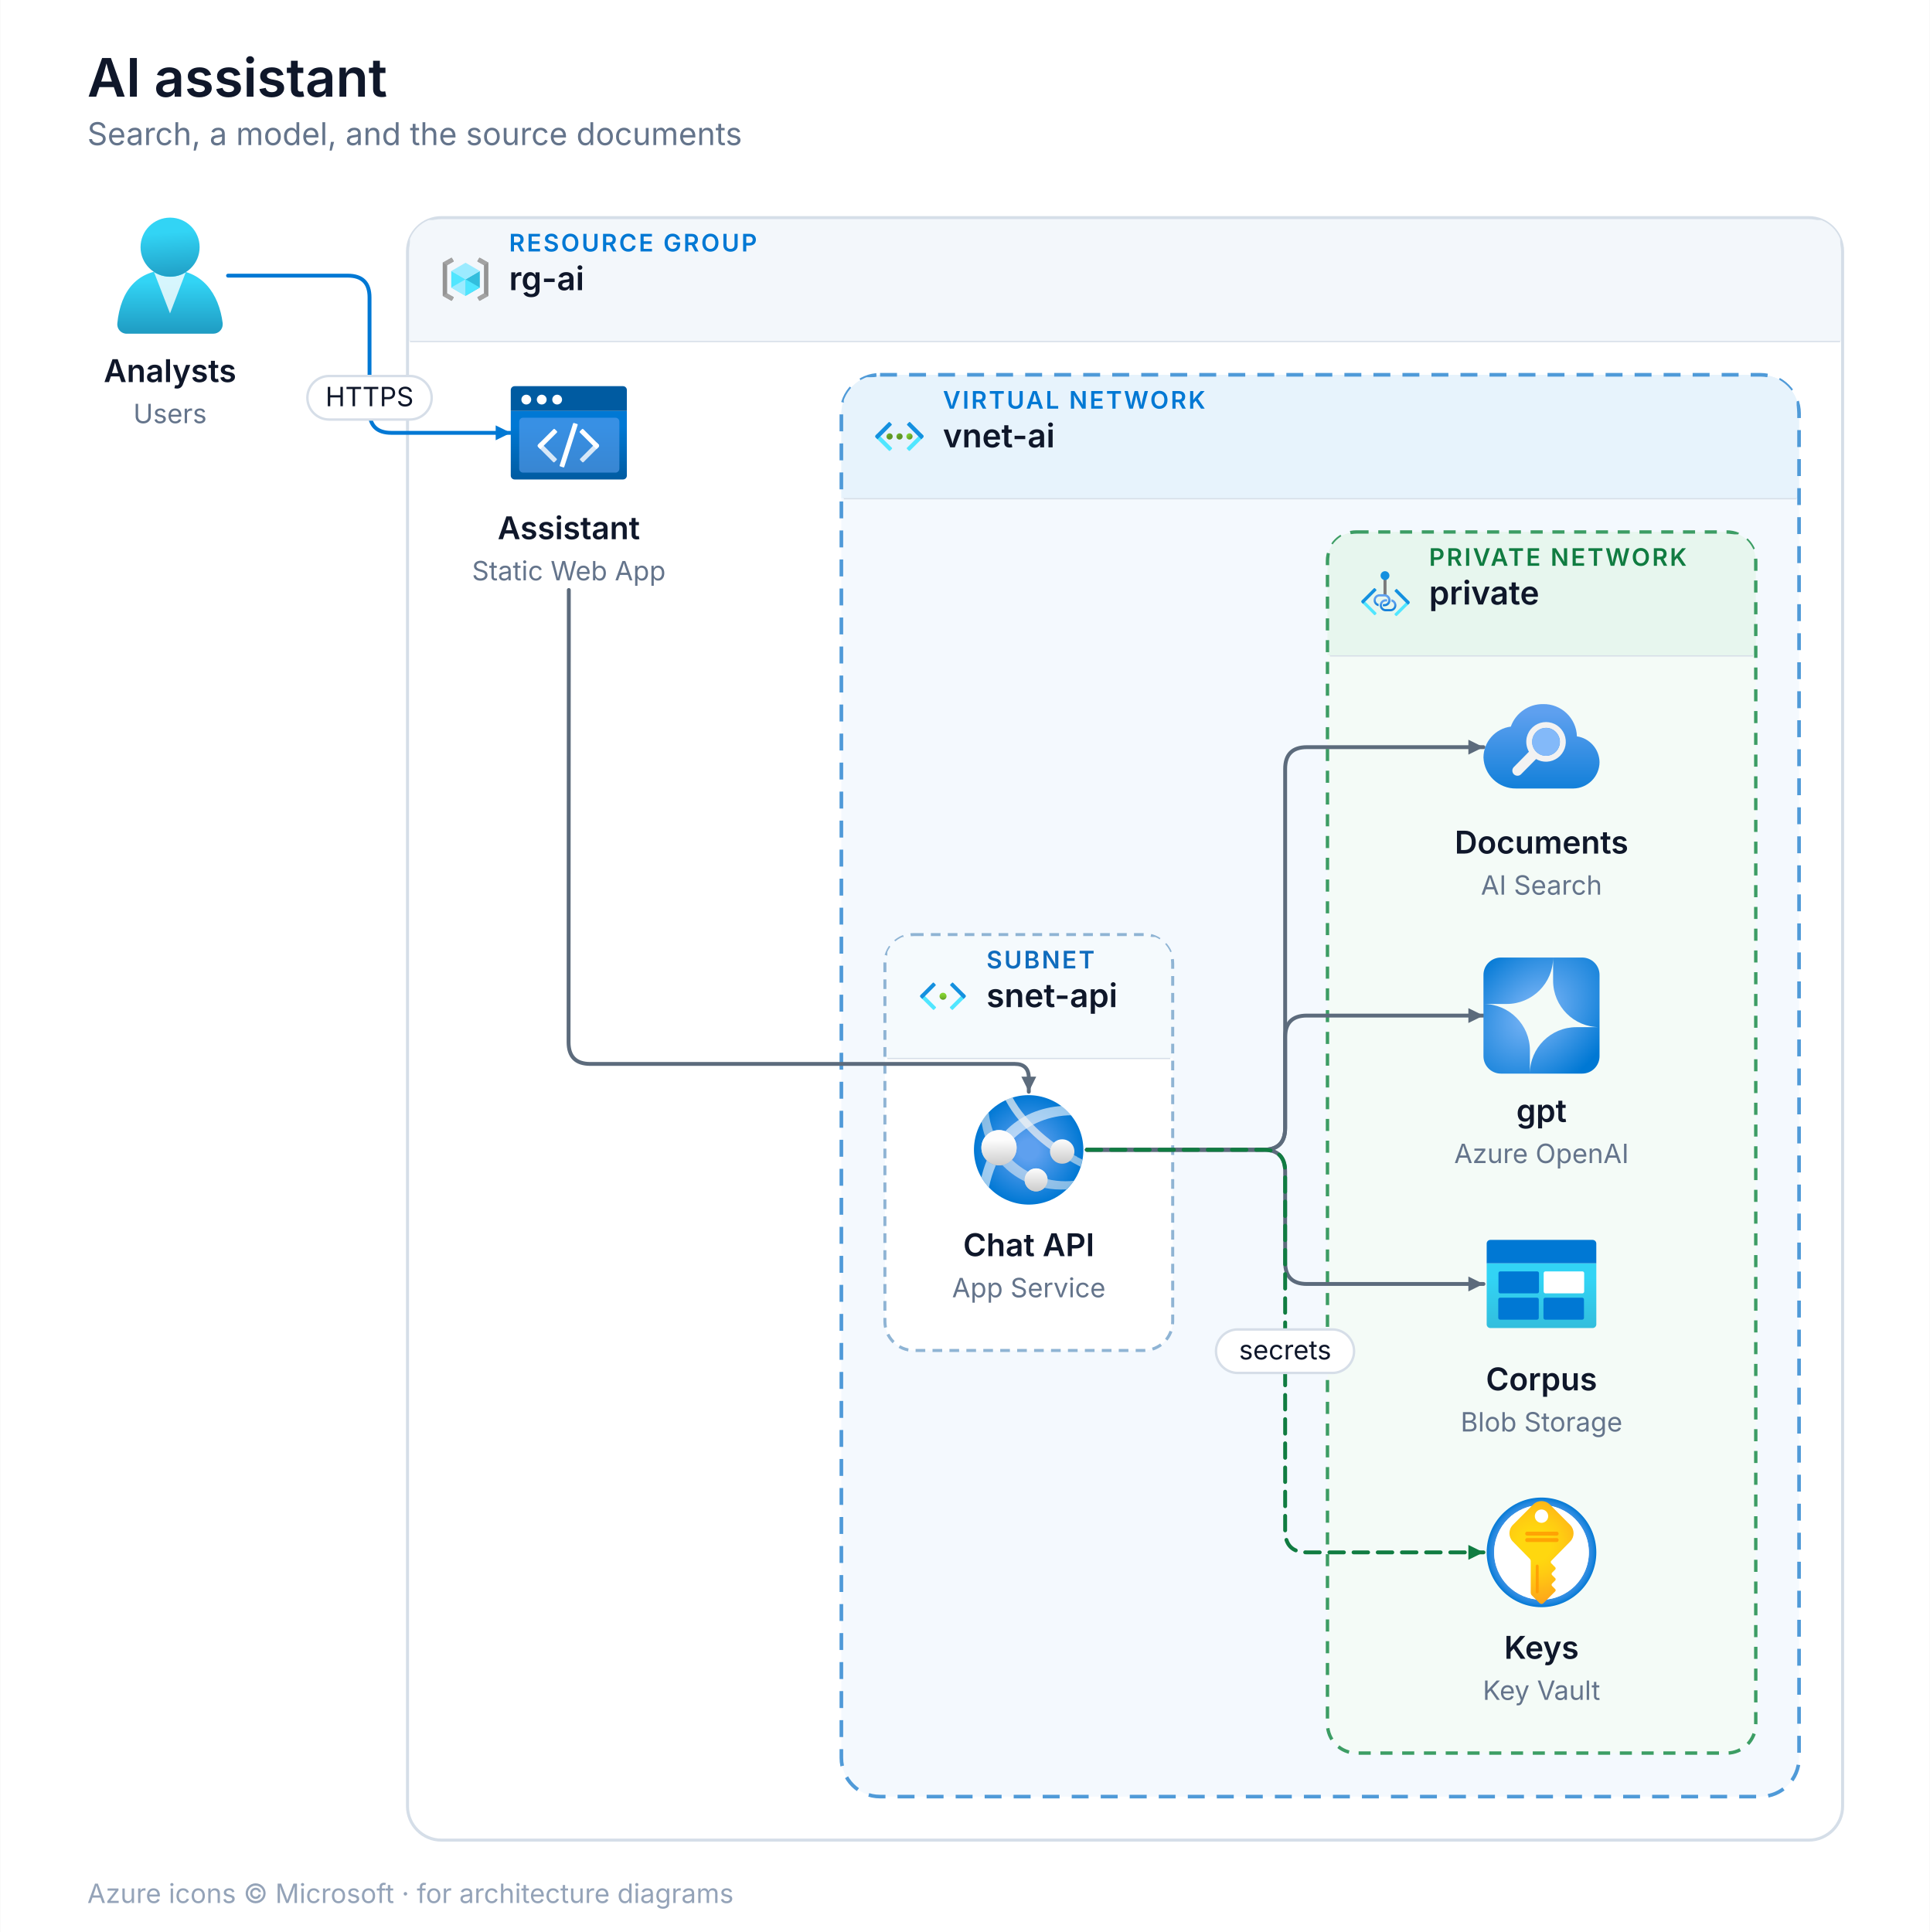
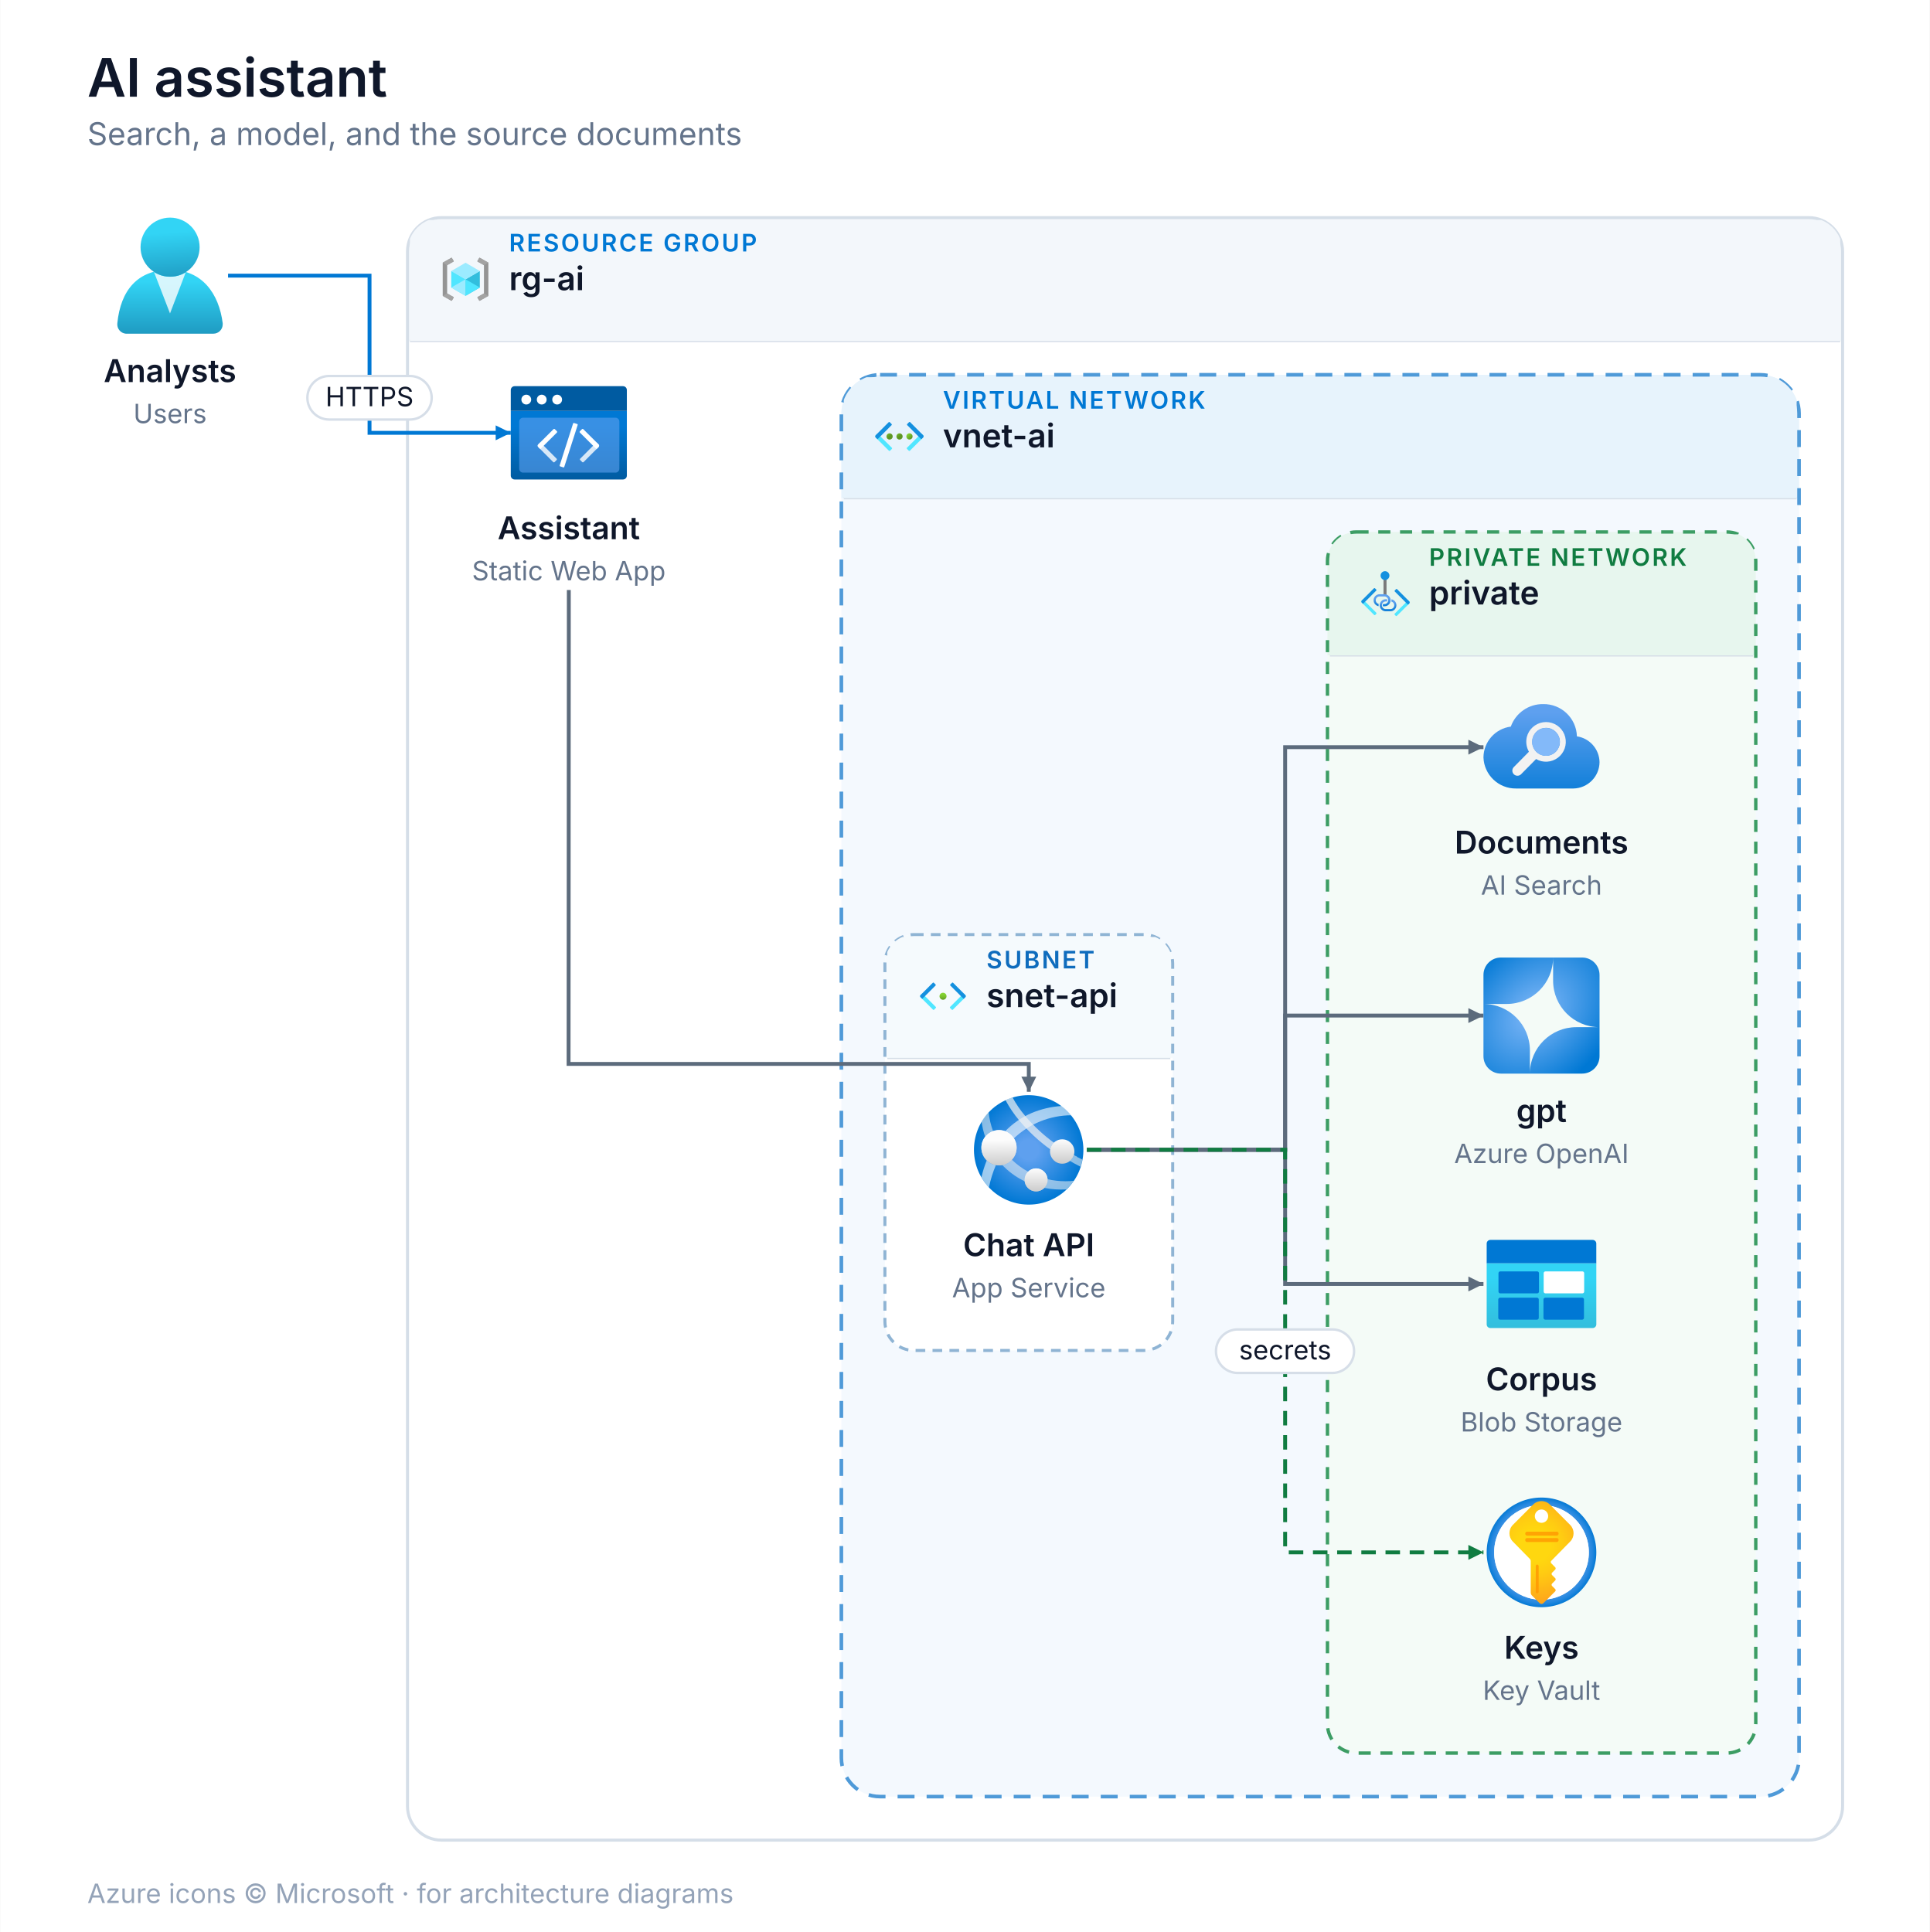
<svg xmlns="http://www.w3.org/2000/svg" width="798" height="799" viewBox="0 0 797.8 799.0" role="img" text-rendering="optimizeLegibility">
  <rect width="100%" height="100%" fill="#FFFFFF" />
  <defs>
    <marker id="arrow-0078D4" viewBox="0 0 10 10" refX="8.6" refY="5" markerWidth="8" markerHeight="8" orient="auto-start-reverse" markerUnits="userSpaceOnUse">
      <path d="M0.8 1.15 L8.6 5 L0.8 8.85 Z" fill="#0078D4" />
    </marker>
    <marker id="arrow-107C41" viewBox="0 0 10 10" refX="8.6" refY="5" markerWidth="8" markerHeight="8" orient="auto-start-reverse" markerUnits="userSpaceOnUse">
      <path d="M0.8 1.15 L8.6 5 L0.8 8.85 Z" fill="#107C41" />
    </marker>
    <marker id="arrow-5C6B7C" viewBox="0 0 10 10" refX="8.6" refY="5" markerWidth="8" markerHeight="8" orient="auto-start-reverse" markerUnits="userSpaceOnUse">
      <path d="M0.8 1.15 L8.6 5 L0.8 8.85 Z" fill="#5C6B7C" />
    </marker>
    <clipPath id="clip1">
      <rect x="168.4" y="90.0" width="593.4" height="671.0" rx="14" />
    </clipPath>
    <clipPath id="clip2">
      <rect x="347.8" y="155.0" width="396.0" height="588.0" rx="16" />
    </clipPath>
    <clipPath id="clip3">
      <rect x="365.8" y="386.5" width="119.0" height="172.0" rx="12" />
    </clipPath>
    <clipPath id="clip4">
      <rect x="548.8" y="220.0" width="177.1" height="505.0" rx="12" />
    </clipPath>
  </defs>
  <g clip-path="url(#clip1)">
    <rect x="168.4" y="90.0" width="593.4" height="671.0" fill="#FFFFFF" />
    <rect x="168.4" y="90.0" width="593.4" height="51.0" fill="#F3F7FB" />
  </g>
  <rect x="168.4" y="90.0" width="593.4" height="671.0" rx="14" ry="14" fill="none" stroke="#D5DEE8" stroke-width="1.25" />
  <line x1="169.4" y1="141.0" x2="760.8" y2="141.0" stroke="#D6DEE8" stroke-width="1" />
  <g clip-path="url(#clip2)">
    <rect x="347.8" y="155.0" width="396.0" height="588.0" fill="#F4F9FE" />
    <rect x="347.8" y="155.0" width="396.0" height="51.0" fill="#E7F3FC" />
  </g>
  <rect x="347.8" y="155.0" width="396.0" height="588.0" rx="16" ry="16" fill="none" stroke="#4F9AD8" stroke-width="1.5" stroke-dasharray="7 5" />
  <line x1="348.8" y1="206.0" x2="742.8" y2="206.0" stroke="#D6DEE8" stroke-width="1" />
  <g clip-path="url(#clip3)">
    <rect x="365.8" y="386.5" width="119.0" height="172.0" fill="#FFFFFF" />
    <rect x="365.8" y="386.5" width="119.0" height="51.0" fill="#F5FAFD" />
  </g>
  <rect x="365.8" y="386.5" width="119.0" height="172.0" rx="12" ry="12" fill="none" stroke="#8FB4D4" stroke-width="1.25" stroke-dasharray="4 3" />
  <line x1="366.8" y1="437.5" x2="483.8" y2="437.5" stroke="#D6DEE8" stroke-width="1" />
  <g clip-path="url(#clip4)">
    <rect x="548.8" y="220.0" width="177.1" height="505.0" fill="#F4FBF7" />
    <rect x="548.8" y="220.0" width="177.1" height="51.0" fill="#E7F6EE" />
  </g>
  <rect x="548.8" y="220.0" width="177.1" height="505.0" rx="12" ry="12" fill="none" stroke="#3C9D64" stroke-width="1.4" stroke-dasharray="5 4" />
  <line x1="549.8" y1="271.0" x2="724.8" y2="271.0" stroke="#D6DEE8" stroke-width="1" />
-   <path d="M 94.2 114.0 L 143.7 114.0 Q 152.7 114.0 152.7 123.0 L 152.7 170.0 Q 152.7 179.0 161.7 179.0 L 211.1 179.0" fill="none" stroke="#0078D4" stroke-width="1.6" stroke-linecap="round" stroke-linejoin="round" marker-end="url(#arrow-0078D4)" />
-   <path d="M 235.1 244.0 L 235.1 252.0 Q 235.1 260.0 235.1 268.0 L 235.0 431.0 Q 235.0 440.0 244.0 440.0 L 419.5 440.0 Q 425.3 440.0 425.3 445.8 L 425.3 451.5" fill="none" stroke="#5C6B7C" stroke-width="1.6" stroke-linecap="round" stroke-linejoin="round" marker-end="url(#arrow-5C6B7C)" />
-   <path d="M 449.3 475.5 L 522.3 475.5 Q 531.3 475.5 531.3 466.5 L 531.3 318.0 Q 531.3 309.0 540.3 309.0 L 613.3 309.0" fill="none" stroke="#5C6B7C" stroke-width="1.6" stroke-linecap="round" stroke-linejoin="round" marker-end="url(#arrow-5C6B7C)" />
-   <path d="M 449.3 475.5 L 522.3 475.5 Q 531.3 475.5 531.3 466.5 L 531.3 429.0 Q 531.3 420.0 540.3 420.0 L 613.3 420.0" fill="none" stroke="#5C6B7C" stroke-width="1.6" stroke-linecap="round" stroke-linejoin="round" marker-end="url(#arrow-5C6B7C)" />
-   <path d="M 449.3 475.5 L 522.3 475.5 Q 531.3 475.5 531.3 484.5 L 531.3 522.0 Q 531.3 531.0 540.3 531.0 L 613.3 531.0" fill="none" stroke="#5C6B7C" stroke-width="1.6" stroke-linecap="round" stroke-linejoin="round" marker-end="url(#arrow-5C6B7C)" />
-   <path d="M 449.3 475.5 L 522.3 475.5 Q 531.3 475.5 531.3 484.5 L 531.3 633.0 Q 531.3 642.0 540.3 642.0 L 613.3 642.0" fill="none" stroke="#107C41" stroke-width="1.6" stroke-linecap="round" stroke-linejoin="round" stroke-dasharray="6 4" marker-end="url(#arrow-107C41)" />
+   <path d="M 94.2 114.0 L 110.2 114.0 L 152.7 114.0 L 152.7 179.0 L 195.1 179.0 L 211.1 179.0" fill="none" stroke="#0078D4" stroke-width="1.6" stroke-linecap="butt" stroke-linejoin="miter" marker-end="url(#arrow-0078D4)" />
+   <path d="M 235.1 244.0 L 235.1 260.0 L 235.0 440.0 L 425.3 440.0 L 425.3 451.5" fill="none" stroke="#5C6B7C" stroke-width="1.6" stroke-linecap="butt" stroke-linejoin="miter" marker-end="url(#arrow-5C6B7C)" />
+   <path d="M 449.3 475.5 L 465.3 475.5 L 531.3 475.5 L 531.3 309.0 L 597.3 309.0 L 613.3 309.0" fill="none" stroke="#5C6B7C" stroke-width="1.6" stroke-linecap="butt" stroke-linejoin="miter" marker-end="url(#arrow-5C6B7C)" />
+   <path d="M 449.3 475.5 L 465.3 475.5 L 531.3 475.5 L 531.3 420.0 L 597.3 420.0 L 613.3 420.0" fill="none" stroke="#5C6B7C" stroke-width="1.6" stroke-linecap="butt" stroke-linejoin="miter" marker-end="url(#arrow-5C6B7C)" />
+   <path d="M 449.3 475.5 L 465.3 475.5 L 531.3 475.5 L 531.3 531.0 L 597.3 531.0 L 613.3 531.0" fill="none" stroke="#5C6B7C" stroke-width="1.6" stroke-linecap="butt" stroke-linejoin="miter" marker-end="url(#arrow-5C6B7C)" />
+   <path d="M 449.3 475.5 L 465.3 475.5 L 531.3 475.5 L 531.3 642.0 L 597.3 642.0 L 613.3 642.0" fill="none" stroke="#107C41" stroke-width="1.6" stroke-linecap="butt" stroke-linejoin="miter" stroke-dasharray="6 4" marker-end="url(#arrow-107C41)" />
  <g clip-path="url(#clip1)">
    <rect x="169.4" y="91.0" width="591.4" height="50.0" fill="#F3F7FB" />
  </g>
  <svg x="182.4" y="105.5" width="20.0" height="20.0" viewBox="0 0 18 18" preserveAspectRatio="xMidYMid meet" overflow="visible">
    <g>
      <g>
        <path d="M.5,15.08a.16.16,0,0,0,.08.14l1.16.65L3.7,17a.17.17,0,0,0,.23-.06l.66-1.12a.16.16,0,0,0-.06-.21l-2.3-1.3a.17.17,0,0,1-.08-.14V3.85a.16.16,0,0,1,.08-.14l2.3-1.3a.16.16,0,0,0,.06-.21L3.93,1.08A.17.17,0,0,0,3.7,1L1.78,2.11l-1.2.67a.16.16,0,0,0-.08.14V15.08Z" fill="#949494" />
        <path d="M2.14,3.77l.06-.06,2.3-1.3a.14.14,0,0,0,.06-.21L3.9,1.08A.15.15,0,0,0,3.68,1L1.75,2.11.56,2.78s-.05,0-.06.06l.9.51Z" fill="#a3a3a3" />
        <path d="M4.5,15.59l-2.3-1.3a.22.22,0,0,1-.07-.09l-1.62,1,.05,0,1.15.65,2,1.11a.15.15,0,0,0,.22-.06l.66-1.12A.14.14,0,0,0,4.5,15.59Z" fill="#a3a3a3" />
      </g>
      <path d="M17.5,15.08a.16.16,0,0,1-.08.14l-1.16.65L14.3,17a.17.17,0,0,1-.23-.06l-.66-1.12a.16.16,0,0,1,.06-.21l2.3-1.3a.17.17,0,0,0,.08-.14V3.85a.16.16,0,0,0-.08-.14l-2.3-1.3a.16.16,0,0,1-.06-.21l.66-1.12A.17.17,0,0,1,14.3,1l1.92,1.09,1.2.67a.16.16,0,0,1,.08.14V15.08Z" fill="#949494" />
      <path d="M15.86,3.77l-.06-.06-2.3-1.3a.14.14,0,0,1-.06-.21l.66-1.12A.15.15,0,0,1,14.32,1l1.93,1.09,1.19.67s0,0,.06.06l-.9.51Z" fill="#a3a3a3" />
      <path d="M13.5,15.59l2.3-1.3a.22.22,0,0,0,.07-.09l1.62,1,0,0-1.15.65-2,1.11a.15.15,0,0,1-.22-.06l-.66-1.12A.14.14,0,0,1,13.5,15.59Z" fill="#a3a3a3" />
      <polygon points="14.31 5.93 14.31 12.07 8.99 15.16 8.99 9.01 14.31 5.93" fill="#32bedd" />
      <polygon points="14.31 5.93 9 9.02 3.68 5.93 9 2.84 14.31 5.93" fill="#9cebff" />
      <polygon points="8.99 9.02 8.99 15.16 3.68 12.07 3.68 5.93 8.99 9.02" fill="#50e6ff" />
      <polygon points="3.68 12.07 8.99 9.01 8.99 15.16 3.68 12.07" fill="#9cebff" />
      <polygon points="14.31 12.07 8.99 9.01 8.99 15.16 14.31 12.07" fill="#50e6ff" />
    </g>
  </svg>
  <text x="210.4" y="104.0" fill="#0078D4" font-family="&quot;Segoe UI&quot;, Inter, &quot;Helvetica Neue&quot;, Arial, sans-serif" font-size="10" font-weight="600" letter-spacing="0.08em">RESOURCE GROUP</text>
  <text x="210.4" y="120.0" fill="#0F172A" font-family="&quot;Segoe UI&quot;, Inter, &quot;Helvetica Neue&quot;, Arial, sans-serif" font-size="13.5" font-weight="600">rg-ai</text>
  <g clip-path="url(#clip2)">
    <rect x="348.8" y="156.0" width="394.0" height="50.0" fill="#E7F3FC" />
  </g>
  <svg x="361.8" y="170.5" width="20.0" height="20.0" viewBox="0 0 18 18" preserveAspectRatio="xMidYMid meet" overflow="visible">
    <defs>
      <linearGradient id="g6f020fb7e-2243-4501-8153-5d69bd3c34f7" x1="9.88" y1="8.59" x2="11.52" y2="10.23" gradientTransform="translate(2.03 -0.4) rotate(-0.08)" gradientUnits="userSpaceOnUse">
        <stop offset="0" stop-color="#86d633" />
        <stop offset="1" stop-color="#5e9624" />
      </linearGradient>
      <linearGradient id="g6b3c2bc94-8c7c-48a2-9719-6ee899a43a97" x1="6.18" y1="8.59" x2="7.81" y2="10.23" gradientUnits="userSpaceOnUse">
        <stop offset="0" stop-color="#86d633" />
        <stop offset="1" stop-color="#5e9624" />
      </linearGradient>
      <linearGradient id="g6e900c35d-0958-4d4f-b28f-302eeaaf52f5" x1="2.48" y1="8.59" x2="4.11" y2="10.23" gradientUnits="userSpaceOnUse">
        <stop offset="0" stop-color="#86d633" />
        <stop offset="1" stop-color="#5e9624" />
      </linearGradient>
    </defs>
    <circle cx="12.74" cy="8.99" r="1.16" fill="url(#g6f020fb7e-2243-4501-8153-5d69bd3c34f7)" />
    <circle cx="9.04" cy="9" r="1.16" fill="url(#g6b3c2bc94-8c7c-48a2-9719-6ee899a43a97)" />
    <circle cx="5.34" cy="9" r="1.16" fill="url(#g6e900c35d-0958-4d4f-b28f-302eeaaf52f5)" />
    <path d="M2.61,7.28h.94a.3.3,0,0,1,.3.3v6.94a.6.6,0,0,1-.6.6H2.31a0,0,0,0,1,0,0V7.58a.3.3,0,0,1,.3-.3Z" transform="translate(13.18 16.93) rotate(134.92)" fill="#50e6ff" />
    <path d="M2.56,2.91H3.5a.3.3,0,0,1,.3.3v7.43a0,0,0,0,1,0,0H2.86a.6.6,0,0,1-.6-.6V3.21a.3.3,0,0,1,.3-.3Z" transform="translate(5.66 -0.16) rotate(44.92)" fill="#1490df" />
    <path d="M14.15,7.28h.94a.6.6,0,0,1,.6.6v6.94a.3.3,0,0,1-.3.3h-.94a.3.3,0,0,1-.3-.3V7.28a0,0,0,0,1,0,0Z" transform="translate(12.32 -7.28) rotate(45.08)" fill="#50e6ff" />
    <path d="M14.81,2.91h.94a0,0,0,0,1,0,0v7.43a.3.3,0,0,1-.3.3H14.5a.3.3,0,0,1-.3-.3V3.51a.6.6,0,0,1,.6-.6Z" transform="translate(30.36 0.99) rotate(135.08)" fill="#1490df" />
  </svg>
  <text x="389.8" y="169.0" fill="#0078D4" font-family="&quot;Segoe UI&quot;, Inter, &quot;Helvetica Neue&quot;, Arial, sans-serif" font-size="10" font-weight="600" letter-spacing="0.08em">VIRTUAL NETWORK</text>
  <text x="389.8" y="185.0" fill="#0F172A" font-family="&quot;Segoe UI&quot;, Inter, &quot;Helvetica Neue&quot;, Arial, sans-serif" font-size="13.5" font-weight="600">vnet-ai</text>
  <g clip-path="url(#clip3)">
    <rect x="366.8" y="387.5" width="117.0" height="50.0" fill="#F5FAFD" />
  </g>
  <svg x="379.8" y="402.0" width="20.0" height="20.0" viewBox="0 0 18 18" preserveAspectRatio="xMidYMid meet" overflow="visible">
    <defs>
      <linearGradient id="g7bceb60dd-8b8c-4098-94f8-aeb4db2edaef" x1="9.033" y1="10.305" x2="9.033" y2="7.695" gradientUnits="userSpaceOnUse">
        <stop offset="0" stop-color="#5e9624" />
        <stop offset="0.241" stop-color="#6fb02a" />
        <stop offset="0.501" stop-color="#7cc52f" />
        <stop offset="0.756" stop-color="#83d232" />
        <stop offset="1" stop-color="#86d633" />
      </linearGradient>
    </defs>
    <g id="g7ac75c21e-2a93-464f-8048-f1518dab8b75">
      <g>
        <path d="M9.031,7.7A1.305,1.305,0,1,0,10.338,9,1.305,1.305,0,0,0,9.031,7.7Z" fill="url(#g7bceb60dd-8b8c-4098-94f8-aeb4db2edaef)" />
        <g>
          <path d="M2.961,7.374h.888a.284.284,0,0,1,.284.284v6.551a.568.568,0,0,1-.568.568H2.677a0,0,0,0,1,0,0V7.659A.284.284,0,0,1,2.961,7.374Z" transform="translate(13.653 16.485) rotate(134.919)" fill="#50e6ff" />
          <path d="M2.913,3.244H3.8a.284.284,0,0,1,.284.284v7.015a0,0,0,0,1,0,0H3.2a.568.568,0,0,1-.568-.568V3.528a.284.284,0,0,1,.284-.284Z" transform="translate(5.847 -0.358) rotate(44.919)" fill="#1490df" />
          <path d="M13.867,7.374h.888a.568.568,0,0,1,.568.568v6.551a.284.284,0,0,1-.284.284h-.888a.284.284,0,0,1-.284-.284V7.374a0,0,0,0,1,0,0Z" transform="translate(12.132 -7.079) rotate(45.081)" fill="#50e6ff" />
          <path d="M14.483,3.244h.888a0,0,0,0,1,0,0v7.015a.284.284,0,0,1-.284.284H14.2a.284.284,0,0,1-.284-.284V3.812a.568.568,0,0,1,.568-.568Z" transform="translate(29.879 1.435) rotate(135.081)" fill="#1490df" />
        </g>
      </g>
    </g>
  </svg>
  <text x="407.8" y="400.5" fill="#0F6CBD" font-family="&quot;Segoe UI&quot;, Inter, &quot;Helvetica Neue&quot;, Arial, sans-serif" font-size="10" font-weight="600" letter-spacing="0.08em">SUBNET</text>
  <text x="407.8" y="416.5" fill="#0F172A" font-family="&quot;Segoe UI&quot;, Inter, &quot;Helvetica Neue&quot;, Arial, sans-serif" font-size="13.5" font-weight="600">snet-api</text>
  <g clip-path="url(#clip4)">
    <rect x="549.8" y="221.0" width="175.1" height="50.0" fill="#E7F6EE" />
  </g>
  <svg x="562.8" y="235.5" width="20.0" height="20.0" viewBox="0 0 18 18" preserveAspectRatio="xMidYMid meet" overflow="visible">
    <defs>
      <linearGradient id="g8fd061228-22be-425e-9131-0b8cca0e5d17" x1="7.699" y1="259.22" x2="7.699" y2="263.711" gradientTransform="translate(0 -250)" gradientUnits="userSpaceOnUse">
        <stop offset="0.23" stop-color="#5ea0ef" />
        <stop offset="0.32" stop-color="#5b9fee" />
        <stop offset="0.48" stop-color="#509aeb" />
        <stop offset="0.57" stop-color="#3f92e6" />
        <stop offset="0.75" stop-color="#2688df" />
        <stop offset="0.93" stop-color="#127fd9" />
      </linearGradient>
      <linearGradient id="g8ea9649a6-04b5-47d6-8247-ed3ab9ff9d06" x1="9.927" y1="261.091" x2="9.927" y2="265.582" gradientTransform="translate(0 -250)" gradientUnits="userSpaceOnUse">
        <stop offset="0.02" stop-color="#5ea0ef" />
        <stop offset="0.14" stop-color="#5b9fee" />
        <stop offset="0.23" stop-color="#5b9fee" />
        <stop offset="0.34" stop-color="#509aeb" />
        <stop offset="0.44" stop-color="#3f92e6" />
        <stop offset="0.63" stop-color="#2688df" />
        <stop offset="0.93" stop-color="#127fd9" />
      </linearGradient>
    </defs>
    <path d="M8.252,2.521H9.374V9.594H8.252Z" fill="#7a7a7a" />
    <path d="M10.459,2.3A1.647,1.647,0,1,1,8.813.65h0A1.646,1.646,0,0,1,10.459,2.3Z" fill="#1490df" />
    <path d="M8.588,9.22h-1.8a2.246,2.246,0,0,0-.348,4.461,2.415,2.415,0,0,1,.022-.835,1.418,1.418,0,0,1,.326-2.8h1.8a1.422,1.422,0,0,1,0,2.844H8.094a1.078,1.078,0,0,0-.1.45,1.022,1.022,0,0,0,.071.374h.527a2.246,2.246,0,1,0,0-4.491Z" fill="url(#g8fd061228-22be-425e-9131-0b8cca0e5d17)" />
    <path d="M11.182,11.121a2.642,2.642,0,0,1,.026.344,2.317,2.317,0,0,1-.049.491,1.418,1.418,0,0,1-.325,2.8h-1.8a1.423,1.423,0,0,1,0-2.845h.494a1.042,1.042,0,0,0,.1-.449,1.018,1.018,0,0,0-.071-.374H9.037a2.246,2.246,0,0,0,0,4.491h1.8a2.246,2.246,0,0,0,.348-4.461Z" fill="url(#g8ea9649a6-04b5-47d6-8247-ed3ab9ff9d06)" />
    <path d="M5.58,16.525l-.412.415a.28.28,0,0,1-.4,0l-4.607-4.6a.566.566,0,0,1,0-.8l.416-.412,5,4.992a.276.276,0,0,1,0,.391h0Z" fill="#50e6ff" />
    <path d="M5.082,7.02l.46.46a.282.282,0,0,1,0,.4L.625,12.809l-.461-.457a.566.566,0,0,1,0-.8L4.685,7.02A.28.28,0,0,1,5.082,7.02Z" fill="#1490df" />
    <path d="M12.417,16.851a.278.278,0,0,1-.006-.392h0l.006,0,5-4.989.416.416a.566.566,0,0,1,0,.8l-4.611,4.588a.277.277,0,0,1-.391.006h0l-.006-.005Z" fill="#50e6ff" />
    <path d="M13.311,7.349l4.525,4.536a.563.563,0,0,1,0,.793l-.461.46L12.454,8.206a.289.289,0,0,1,0-.4l.46-.456A.282.282,0,0,1,13.311,7.349Z" fill="#1490df" />
  </svg>
  <text x="590.8" y="234.0" fill="#107C41" font-family="&quot;Segoe UI&quot;, Inter, &quot;Helvetica Neue&quot;, Arial, sans-serif" font-size="10" font-weight="600" letter-spacing="0.08em">PRIVATE NETWORK</text>
  <text x="590.8" y="250.0" fill="#0F172A" font-family="&quot;Segoe UI&quot;, Inter, &quot;Helvetica Neue&quot;, Arial, sans-serif" font-size="13.5" font-weight="600">private</text>
  <svg x="46.2" y="90.0" width="48.0" height="48.0" viewBox="0 0 18 18" preserveAspectRatio="xMidYMid meet" overflow="visible">
    <defs>
      <linearGradient id="n9be92901b-ec33-4c65-adf1-9b0eed06d677" x1="9" y1="6.88" x2="9" y2="20.45" gradientUnits="userSpaceOnUse">
        <stop offset="0.22" stop-color="#32d4f5" />
        <stop offset="1" stop-color="#198ab3" />
      </linearGradient>
      <linearGradient id="n9b46fc246-25d8-4398-8779-1042e8cacae7" x1="8.61" y1="-0.4" x2="9.6" y2="11.92" gradientUnits="userSpaceOnUse">
        <stop offset="0.22" stop-color="#32d4f5" />
        <stop offset="1" stop-color="#198ab3" />
      </linearGradient>
    </defs>
    <path d="M15.72,18a1.45,1.45,0,0,0,1.45-1.45.47.47,0,0,0,0-.17C16.59,11.81,14,8.09,9,8.09S1.34,11.24.83,16.39A1.46,1.46,0,0,0,2.14,18H15.72Z" fill="url(#n9be92901b-ec33-4c65-adf1-9b0eed06d677)" />
    <path d="M9,9.17a4.59,4.59,0,0,1-2.48-.73L9,14.86l2.44-6.38A4.53,4.53,0,0,1,9,9.17Z" fill="#fff" opacity="0.8" />
    <circle cx="9.01" cy="4.58" r="4.58" fill="url(#n9b46fc246-25d8-4398-8779-1042e8cacae7)" />
  </svg>
  <text x="70.2" y="158.0" text-anchor="middle" fill="#0F172A" font-family="&quot;Segoe UI&quot;, Inter, &quot;Helvetica Neue&quot;, Arial, sans-serif" font-size="13" font-weight="600">Analysts</text>
  <text x="70.2" y="175.0" text-anchor="middle" fill="#64748B" font-family="&quot;Segoe UI&quot;, Inter, &quot;Helvetica Neue&quot;, Arial, sans-serif" font-size="11">Users</text>
  <svg x="211.1" y="155.0" width="48.0" height="48.0" viewBox="0 0 18 18" preserveAspectRatio="xMidYMid meet" overflow="visible">
    <defs>
      <linearGradient id="n10e6ad4df9-0ab7-4b49-9706-620b42380f0b" x1="9" y1="16.236" x2="9" y2="5.599" gradientUnits="userSpaceOnUse">
        <stop offset="0" stop-color="#005ba1" />
        <stop offset="0.775" stop-color="#0078d4" />
      </linearGradient>
    </defs>
    <g id="n10e7885b9c-9714-4276-bd41-591cb7e086a5">
      <path d="M0,5.6H18a0,0,0,0,1,0,0V15.635a.6.6,0,0,1-.6.6H.6a.6.6,0,0,1-.6-.6V5.6A0,0,0,0,1,0,5.6Z" fill="url(#n10e6ad4df9-0ab7-4b49-9706-620b42380f0b)" />
      <rect x="1.309" y="6.657" width="15.527" height="8.514" rx="0.6" fill="#5ea0ef" opacity="0.6" />
      <path d="M.6,1.764H17.4a.6.6,0,0,1,.6.6V5.6a0,0,0,0,1,0,0H0a0,0,0,0,1,0,0V2.365A.6.6,0,0,1,.6,1.764Z" fill="#005ba1" />
      <path d="M7.109,13.217l-.321.32a.144.144,0,0,1-.205,0L4.258,11.205a.29.29,0,0,1,0-.41l.321-.32L7.11,13.012A.145.145,0,0,1,7.109,13.217Zm3.653,0,.321.32a.144.144,0,0,0,.205,0l2.325-2.332a.29.29,0,0,0,0-.41l-.322-.32-2.53,2.537A.145.145,0,0,0,10.762,13.217Z" fill="#fff" opacity="0.8" />
      <path d="M6.831,8.433l.32.321a.144.144,0,0,1,0,.205L4.576,11.527l-.32-.322a.289.289,0,0,1,0-.41l2.37-2.363A.145.145,0,0,1,6.831,8.433Zm4.207,0-.32.321a.144.144,0,0,0,0,.205l2.575,2.568.32-.321a.292.292,0,0,0,0-.411l-2.37-2.362A.144.144,0,0,0,11.038,8.434Z" fill="#fff" />
      <path d="M8.159,14.363,7.646,14.2a.105.105,0,0,1-.067-.131L9.669,7.54a.1.1,0,0,1,.13-.067l.513.164a.1.1,0,0,1,.067.13L8.289,14.3A.1.1,0,0,1,8.159,14.363Z" fill="#fff" />
      <path d="M3.166,3.847a.76.76,0,1,1-.76-.76A.76.76,0,0,1,3.166,3.847ZM4.8,3.087a.76.76,0,1,0,.76.76A.76.76,0,0,0,4.8,3.087Zm2.393,0a.76.76,0,1,0,.76.76A.76.76,0,0,0,7.191,3.087Z" fill="#fff" />
    </g>
  </svg>
  <text x="235.1" y="223.0" text-anchor="middle" fill="#0F172A" font-family="&quot;Segoe UI&quot;, Inter, &quot;Helvetica Neue&quot;, Arial, sans-serif" font-size="13" font-weight="600">Assistant</text>
  <text x="235.1" y="240.0" text-anchor="middle" fill="#64748B" font-family="&quot;Segoe UI&quot;, Inter, &quot;Helvetica Neue&quot;, Arial, sans-serif" font-size="11">Static Web App</text>
  <svg x="401.3" y="451.5" width="48.0" height="48.0" viewBox="0 0 18 18" preserveAspectRatio="xMidYMid meet" overflow="visible">
    <defs>
      <radialGradient id="n11e2cf8746-c9a8-4eee-86c2-4951983c6032" cx="13428.81" cy="3518.86" r="56.67" gradientTransform="translate(-2005.33 -518.83) scale(0.15)" gradientUnits="userSpaceOnUse">
        <stop offset="0.18" stop-color="#5ea0ef" />
        <stop offset="1" stop-color="#0078d4" />
      </radialGradient>
      <linearGradient id="n11bdd213dd-d313-473c-8ff4-0133fd3a9033" x1="4.4" y1="11.48" x2="4.37" y2="7.53" gradientUnits="userSpaceOnUse">
        <stop offset="0" stop-color="#ccc" />
        <stop offset="1" stop-color="#fcfcfc" />
      </linearGradient>
      <linearGradient id="n11afcc63c5-3649-4476-a742-bcb53a569f3c" x1="10.13" y1="15.45" x2="10.13" y2="11.9" gradientUnits="userSpaceOnUse">
        <stop offset="0" stop-color="#ccc" />
        <stop offset="1" stop-color="#fcfcfc" />
      </linearGradient>
      <linearGradient id="n11bd873f0b-9954-4aa5-a3df-9f4c64e8729d" x1="14.18" y1="11.15" x2="14.18" y2="7.38" gradientUnits="userSpaceOnUse">
        <stop offset="0" stop-color="#ccc" />
        <stop offset="1" stop-color="#fcfcfc" />
      </linearGradient>
    </defs>
    <path id="n11ee75dd06-1aca-4f76-9d11-d05a284020ad" d="M14.21,15.72A8.5,8.5,0,0,1,3.79,2.28l.09-.06a8.5,8.5,0,0,1,10.33,13.5" fill="url(#n11e2cf8746-c9a8-4eee-86c2-4951983c6032)" />
    <path d="M6.69,7.23A13,13,0,0,1,15.6,3.65a8.47,8.47,0,0,0-1.49-1.44,14.34,14.34,0,0,0-4.69,1.1A12.54,12.54,0,0,0,5.34,6.13,2.76,2.76,0,0,1,6.69,7.23Z" fill="#fff" opacity="0.6" />
    <path d="M2.48,10.65a17.86,17.86,0,0,0-.83,2.62,7.82,7.82,0,0,0,.62.92c.18.23.35.44.55.65A17.94,17.94,0,0,1,3.9,11.37,2.76,2.76,0,0,1,2.48,10.65Z" fill="#fff" opacity="0.6" />
    <path d="M3.46,6.11a12,12,0,0,1-.69-2.94,8.15,8.15,0,0,0-1.1,1.45A12.69,12.69,0,0,0,2.24,7,2.69,2.69,0,0,1,3.46,6.11Z" fill="#f2f2f2" opacity="0.55" />
    <circle cx="4.38" cy="8.68" r="2.73" fill="url(#n11bdd213dd-d313-473c-8ff4-0133fd3a9033)" />
    <path d="M8.36,13.67A1.77,1.77,0,0,1,8.9,12.4a11.88,11.88,0,0,1-2.53-1.86,2.74,2.74,0,0,1-1.49.83,13.1,13.1,0,0,0,1.45,1.28A12.12,12.12,0,0,0,8.38,13.9,1.79,1.79,0,0,1,8.36,13.67Z" fill="#f2f2f2" opacity="0.55" />
    <path d="M14.66,13.88a12,12,0,0,1-2.76-.32.41.41,0,0,1,0,.11,1.75,1.75,0,0,1-.51,1.24,13.69,13.69,0,0,0,3.42.24A8.21,8.21,0,0,0,16,13.81,11.5,11.5,0,0,1,14.66,13.88Z" fill="#f2f2f2" opacity="0.55" />
    <circle cx="10.13" cy="13.67" r="1.78" fill="url(#n11afcc63c5-3649-4476-a742-bcb53a569f3c)" />
    <path d="M12.32,8.93a1.83,1.83,0,0,1,.61-1A25.5,25.5,0,0,1,8.47,3.79a16.91,16.91,0,0,1-2-2.92,7.64,7.64,0,0,0-1.09.42A18.14,18.14,0,0,0,7.53,4.47,26.44,26.44,0,0,0,12.32,8.93Z" fill="#f2f2f2" opacity="0.7" />
    <circle cx="14.18" cy="9.27" r="1.89" fill="url(#n11bd873f0b-9954-4aa5-a3df-9f4c64e8729d)" />
    <path d="M17.35,10.54,17,10.37l0,0-.3-.16-.06,0L16.38,10l-.07,0L16,9.8a1.76,1.76,0,0,1-.64.92c.12.08.25.15.38.22l.08.05.35.19,0,0,.86.45h0a8.63,8.63,0,0,0,.29-1.11Z" fill="#f2f2f2" opacity="0.55" />
    <circle cx="4.38" cy="8.68" r="2.73" fill="url(#n11bdd213dd-d313-473c-8ff4-0133fd3a9033)" />
    <circle cx="10.13" cy="13.67" r="1.78" fill="url(#n11afcc63c5-3649-4476-a742-bcb53a569f3c)" />
  </svg>
  <text x="425.3" y="519.5" text-anchor="middle" fill="#0F172A" font-family="&quot;Segoe UI&quot;, Inter, &quot;Helvetica Neue&quot;, Arial, sans-serif" font-size="13" font-weight="600">Chat API</text>
  <text x="425.3" y="536.5" text-anchor="middle" fill="#64748B" font-family="&quot;Segoe UI&quot;, Inter, &quot;Helvetica Neue&quot;, Arial, sans-serif" font-size="11">App Service</text>
  <svg x="613.3" y="285.0" width="48.0" height="48.0" viewBox="0 0 18 18" preserveAspectRatio="xMidYMid meet" overflow="visible">
    <defs>
      <linearGradient id="n12b198f9ad-224e-4f37-99bb-f1c5a20d3916" x1="9" y1="0.36" x2="9" y2="18.31" gradientUnits="userSpaceOnUse">
        <stop offset="0.18" stop-color="#5ea0ef" />
        <stop offset="1" stop-color="#0078d4" />
      </linearGradient>
    </defs>
    <path d="M18,11.32a4.12,4.12,0,0,0-3.51-4,5.15,5.15,0,0,0-5.25-5,5.25,5.25,0,0,0-5,3.49A4.86,4.86,0,0,0,0,10.59a5,5,0,0,0,5.07,4.82l.44,0h8.21a.78.78,0,0,0,.22,0A4.13,4.13,0,0,0,18,11.32Z" fill="url(#n12b198f9ad-224e-4f37-99bb-f1c5a20d3916)" />
    <path d="M12.33,6.59a3.07,3.07,0,0,0-5.61.85,3.16,3.16,0,0,0,.33,2.27L4.71,12.08a.79.79,0,0,0,0,1.12.78.78,0,0,0,.56.23.76.76,0,0,0,.56-.23l2.33-2.36a3.14,3.14,0,0,0,.81.33,3.08,3.08,0,0,0,3.36-4.58Zm-.54,2.1A2.16,2.16,0,0,1,9.7,10.34a1.79,1.79,0,0,1-.51-.07,1.87,1.87,0,0,1-.7-.32,2.13,2.13,0,0,1-.56-.56,2.17,2.17,0,0,1-.31-1.73A2.14,2.14,0,0,1,9.7,6a2.31,2.31,0,0,1,.52.06,2.18,2.18,0,0,1,1.32,1A2.13,2.13,0,0,1,11.79,8.69Z" fill="#f2f2f2" />
    <ellipse cx="9.69" cy="8.18" rx="2.15" ry="2.16" fill="#83b9f9" />
  </svg>
  <text x="637.3" y="353.0" text-anchor="middle" fill="#0F172A" font-family="&quot;Segoe UI&quot;, Inter, &quot;Helvetica Neue&quot;, Arial, sans-serif" font-size="13" font-weight="600">Documents</text>
  <text x="637.3" y="370.0" text-anchor="middle" fill="#64748B" font-family="&quot;Segoe UI&quot;, Inter, &quot;Helvetica Neue&quot;, Arial, sans-serif" font-size="11">AI Search</text>
  <svg x="613.3" y="396.0" width="48.0" height="48.0" viewBox="0 0 18 18" preserveAspectRatio="xMidYMid meet" overflow="visible">
    <defs>
      <radialGradient id="n13uuid-2a7407aa-b787-48dd-a96a-0d81ab6e93bb" cx="-67.981" cy="793.199" r=".45" gradientTransform="translate(-17939.03 20368.029) rotate(45) scale(25.091 -34.149)" gradientUnits="userSpaceOnUse">
        <stop offset="0" stop-color="#83b9f9" />
        <stop offset="1" stop-color="#0078d4" />
      </radialGradient>
    </defs>
    <path d="m0,2.7v12.6c0,1.491,1.209,2.7,2.7,2.7h12.6c1.491,0,2.7-1.209,2.7-2.7V2.7c0-1.491-1.209-2.7-2.7-2.7H2.7C1.209,0,0,1.209,0,2.7ZM10.8,0v3.6c0,3.976,3.224,7.2,7.2,7.2h-3.6c-3.976,0-7.199,3.222-7.2,7.198v-3.598c0-3.976-3.224-7.2-7.2-7.2h3.6c3.976,0,7.2-3.224,7.2-7.2Z" fill="url(#n13uuid-2a7407aa-b787-48dd-a96a-0d81ab6e93bb)" stroke-width="0" />
  </svg>
  <text x="637.3" y="464.0" text-anchor="middle" fill="#0F172A" font-family="&quot;Segoe UI&quot;, Inter, &quot;Helvetica Neue&quot;, Arial, sans-serif" font-size="13" font-weight="600">gpt</text>
  <text x="637.3" y="481.0" text-anchor="middle" fill="#64748B" font-family="&quot;Segoe UI&quot;, Inter, &quot;Helvetica Neue&quot;, Arial, sans-serif" font-size="11">Azure OpenAI</text>
  <svg x="613.3" y="507.0" width="48.0" height="48.0" viewBox="0 0 18 18" preserveAspectRatio="xMidYMid meet" overflow="visible">
    <defs>
      <linearGradient id="n14a9c62307-1cd0-400c-911b-17ec6a9110ce" x1="9" y1="15.834" x2="9" y2="5.788" gradientUnits="userSpaceOnUse">
        <stop offset="0" stop-color="#32bedd" />
        <stop offset="0.775" stop-color="#32d4f5" />
      </linearGradient>
    </defs>
    <g id="n14f31d214e-f09e-49e3-b3d2-7c5d55682d09">
      <g>
        <path d="M.5,5.788h17a0,0,0,0,1,0,0v9.478a.568.568,0,0,1-.568.568H1.068A.568.568,0,0,1,.5,15.266V5.788A0,0,0,0,1,.5,5.788Z" fill="url(#n14a9c62307-1cd0-400c-911b-17ec6a9110ce)" />
        <path d="M1.071,2.166H16.929a.568.568,0,0,1,.568.568V5.788a0,0,0,0,1,0,0H.5a0,0,0,0,1,0,0V2.734A.568.568,0,0,1,1.071,2.166Z" fill="#0078d4" />
        <rect x="2.328" y="7.049" width="6.281" height="3.408" rx="0.283" fill="#0078d4" />
        <rect x="9.336" y="7.049" width="6.281" height="3.408" rx="0.283" fill="#fff" />
        <rect x="2.296" y="11.128" width="6.281" height="3.408" rx="0.283" fill="#0078d4" />
        <rect x="9.304" y="11.128" width="6.281" height="3.408" rx="0.283" fill="#0078d4" />
      </g>
    </g>
  </svg>
  <text x="637.3" y="575.0" text-anchor="middle" fill="#0F172A" font-family="&quot;Segoe UI&quot;, Inter, &quot;Helvetica Neue&quot;, Arial, sans-serif" font-size="13" font-weight="600">Corpus</text>
  <text x="637.3" y="592.0" text-anchor="middle" fill="#64748B" font-family="&quot;Segoe UI&quot;, Inter, &quot;Helvetica Neue&quot;, Arial, sans-serif" font-size="11">Blob Storage</text>
  <svg x="613.3" y="618.0" width="48.0" height="48.0" viewBox="0 0 18 18" preserveAspectRatio="xMidYMid meet" overflow="visible">
    <defs>
      <radialGradient id="n15fb114c93-7c16-4540-899a-0796041629e6" cx="9" cy="9" r="8.5" gradientUnits="userSpaceOnUse">
        <stop offset="0.18" stop-color="#5ea0ef" />
        <stop offset="0.56" stop-color="#5c9fee" />
        <stop offset="0.69" stop-color="#559ced" />
        <stop offset="0.78" stop-color="#4a97e9" />
        <stop offset="0.86" stop-color="#3990e4" />
        <stop offset="0.93" stop-color="#2387de" />
        <stop offset="0.99" stop-color="#087bd6" />
        <stop offset="1" stop-color="#0078d4" />
      </radialGradient>
      <radialGradient id="n15ec478bd3-5b38-4e7f-b661-11f355578bff" cx="38.95" cy="182.07" r="9.88" gradientTransform="translate(-28.71 -163.24) scale(0.94 0.94)" gradientUnits="userSpaceOnUse">
        <stop offset="0.27" stop-color="#ffd70f" />
        <stop offset="0.49" stop-color="#ffcb12" />
        <stop offset="0.88" stop-color="#feac19" />
        <stop offset="1" stop-color="#fea11b" />
      </radialGradient>
    </defs>
    <path id="n15aacf8311-a317-400f-b613-74bd00da5ce3" d="M9,.5A8.5,8.5,0,1,0,17.5,9,8.51,8.51,0,0,0,9,.5ZM9,16.34A7.34,7.34,0,1,1,16.34,9,7.34,7.34,0,0,1,9,16.34Z" fill="url(#n15fb114c93-7c16-4540-899a-0796041629e6)" />
    <circle cx="9" cy="9" r="7.34" fill="#fff" />
    <g>
      <path id="n15bd983c41-db73-40ec-a4f4-da1213fc9924" d="M13.44,7.33a1.84,1.84,0,0,0,0-2.59h0L10.29,1.58a1.83,1.83,0,0,0-2.58,0h0L4.56,4.74a1.84,1.84,0,0,0,0,2.59L7.18,10a.51.51,0,0,1,.15.36v4.88a.63.63,0,0,0,.18.44l1.2,1.2a.41.41,0,0,0,.58,0l1.16-1.16h0l.68-.68a.25.25,0,0,0,0-.34l-.49-.49a.27.27,0,0,1,0-.37l.49-.49a.25.25,0,0,0,0-.34l-.49-.49a.27.27,0,0,1,0-.37l.49-.49a.25.25,0,0,0,0-.34l-.68-.69v-.25ZM9,2.35A1,1,0,0,1,9,4.42,1,1,0,1,1,9,2.35Z" fill="url(#n15ec478bd3-5b38-4e7f-b661-11f355578bff)" />
      <path id="n15ad2e7e44-9bfd-4775-8bf4-8ef26a544921" d="M8.18,15.3h0a.23.23,0,0,0,.38-.17v-4a.24.24,0,0,0-.11-.2h0a.22.22,0,0,0-.34.2v4A.28.28,0,0,0,8.18,15.3Z" fill="#ff9300" opacity="0.75" />
      <rect id="n15a996fbff-3936-4b24-b407-369336c143ba" x="6.48" y="5.79" width="5.17" height="0.61" rx="0.28" fill="#ff9300" opacity="0.75" />
      <rect id="n15bb12d31c-3352-4a18-87dd-a169a4a8721d" x="6.48" y="6.78" width="5.17" height="0.61" rx="0.28" fill="#ff9300" opacity="0.75" />
    </g>
  </svg>
  <text x="637.3" y="686.0" text-anchor="middle" fill="#0F172A" font-family="&quot;Segoe UI&quot;, Inter, &quot;Helvetica Neue&quot;, Arial, sans-serif" font-size="13" font-weight="600">Keys</text>
  <text x="637.3" y="703.0" text-anchor="middle" fill="#64748B" font-family="&quot;Segoe UI&quot;, Inter, &quot;Helvetica Neue&quot;, Arial, sans-serif" font-size="11">Key Vault</text>
  <rect x="127.0" y="155.5" width="51.4" height="18.0" rx="9" fill="#FFFFFF" stroke="#D6DEE8" />
  <text x="152.7" y="168.0" text-anchor="middle" fill="#0F172A" font-family="&quot;Segoe UI&quot;, Inter, &quot;Helvetica Neue&quot;, Arial, sans-serif" font-size="11">HTTPS</text>
  <rect x="502.7" y="549.8" width="57.1" height="18.0" rx="9" fill="#FFFFFF" stroke="#D6DEE8" />
  <text x="531.3" y="562.2" text-anchor="middle" fill="#0F172A" font-family="&quot;Segoe UI&quot;, Inter, &quot;Helvetica Neue&quot;, Arial, sans-serif" font-size="11">secrets</text>
  <text x="36" y="40" fill="#0F172A" font-family="&quot;Segoe UI&quot;, Inter, &quot;Helvetica Neue&quot;, Arial, sans-serif" font-size="22" font-weight="600">AI assistant</text>
  <text x="36" y="60" fill="#64748B" font-family="&quot;Segoe UI&quot;, Inter, &quot;Helvetica Neue&quot;, Arial, sans-serif" font-size="13">Search, a model, and the source documents</text>
  <text x="36" y="787.0" fill="#94A3B8" font-family="&quot;Segoe UI&quot;, Inter, &quot;Helvetica Neue&quot;, Arial, sans-serif" font-size="11">Azure icons © Microsoft · for architecture diagrams</text>
</svg>
